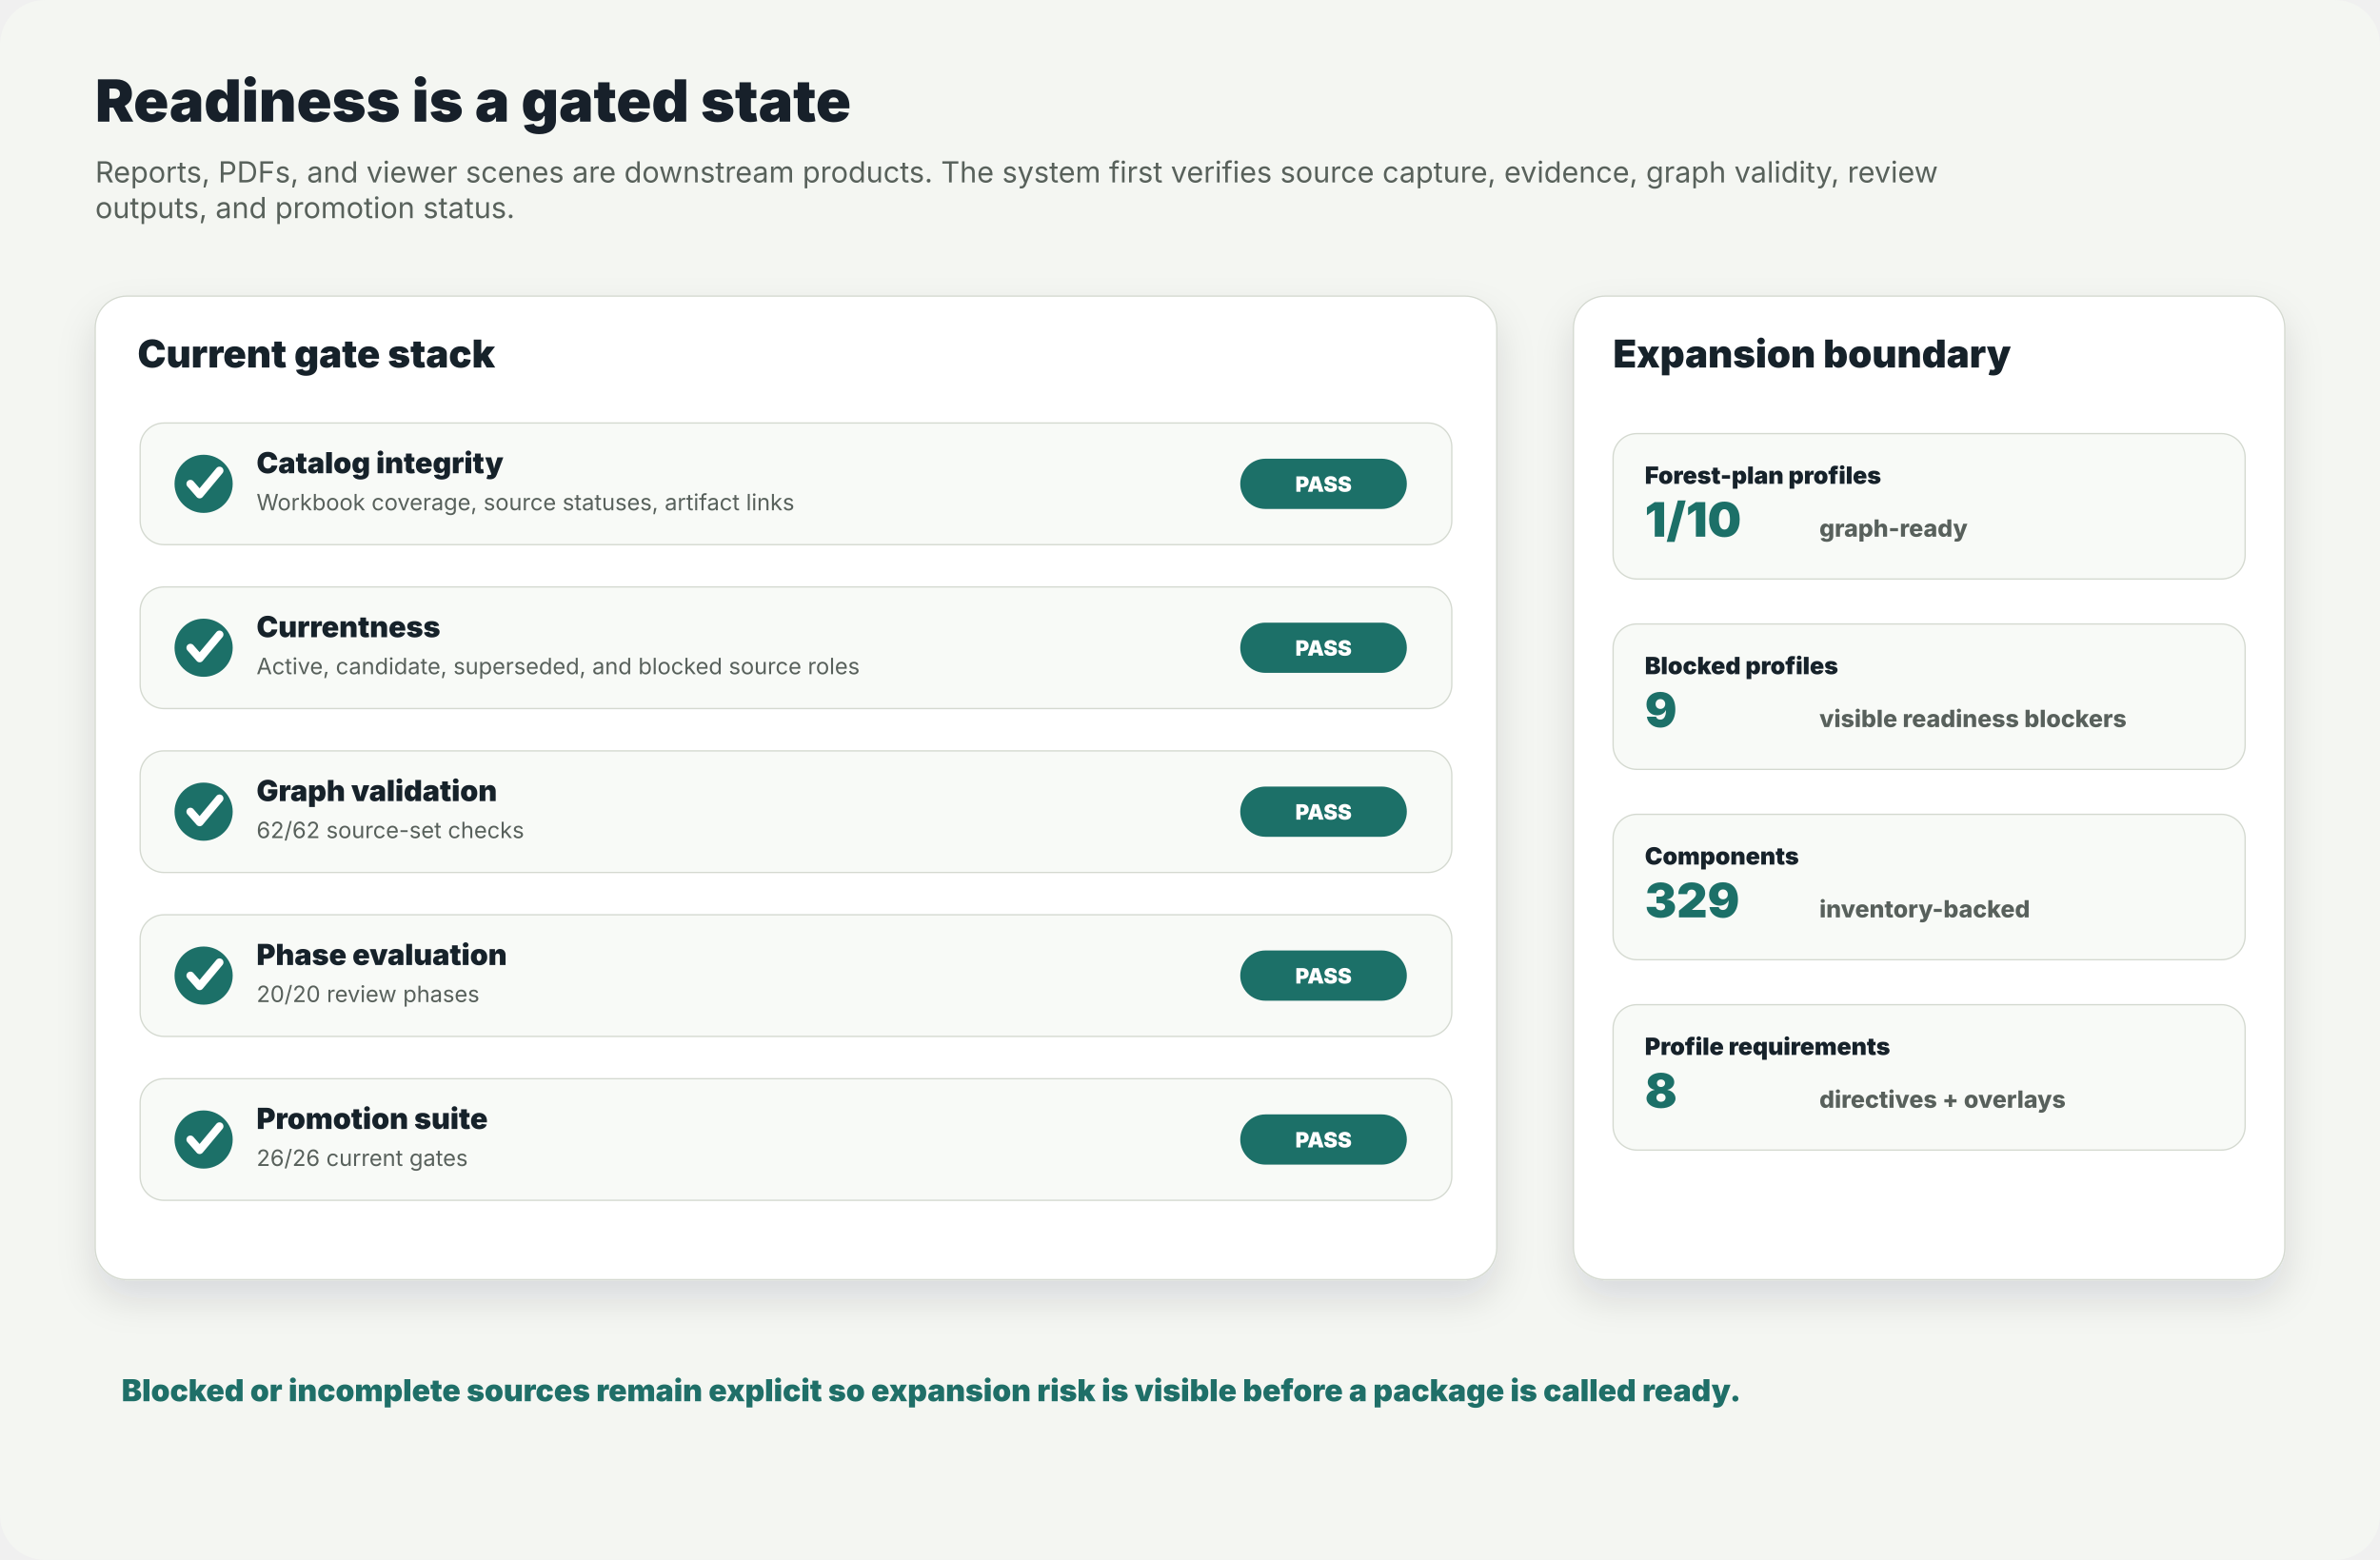
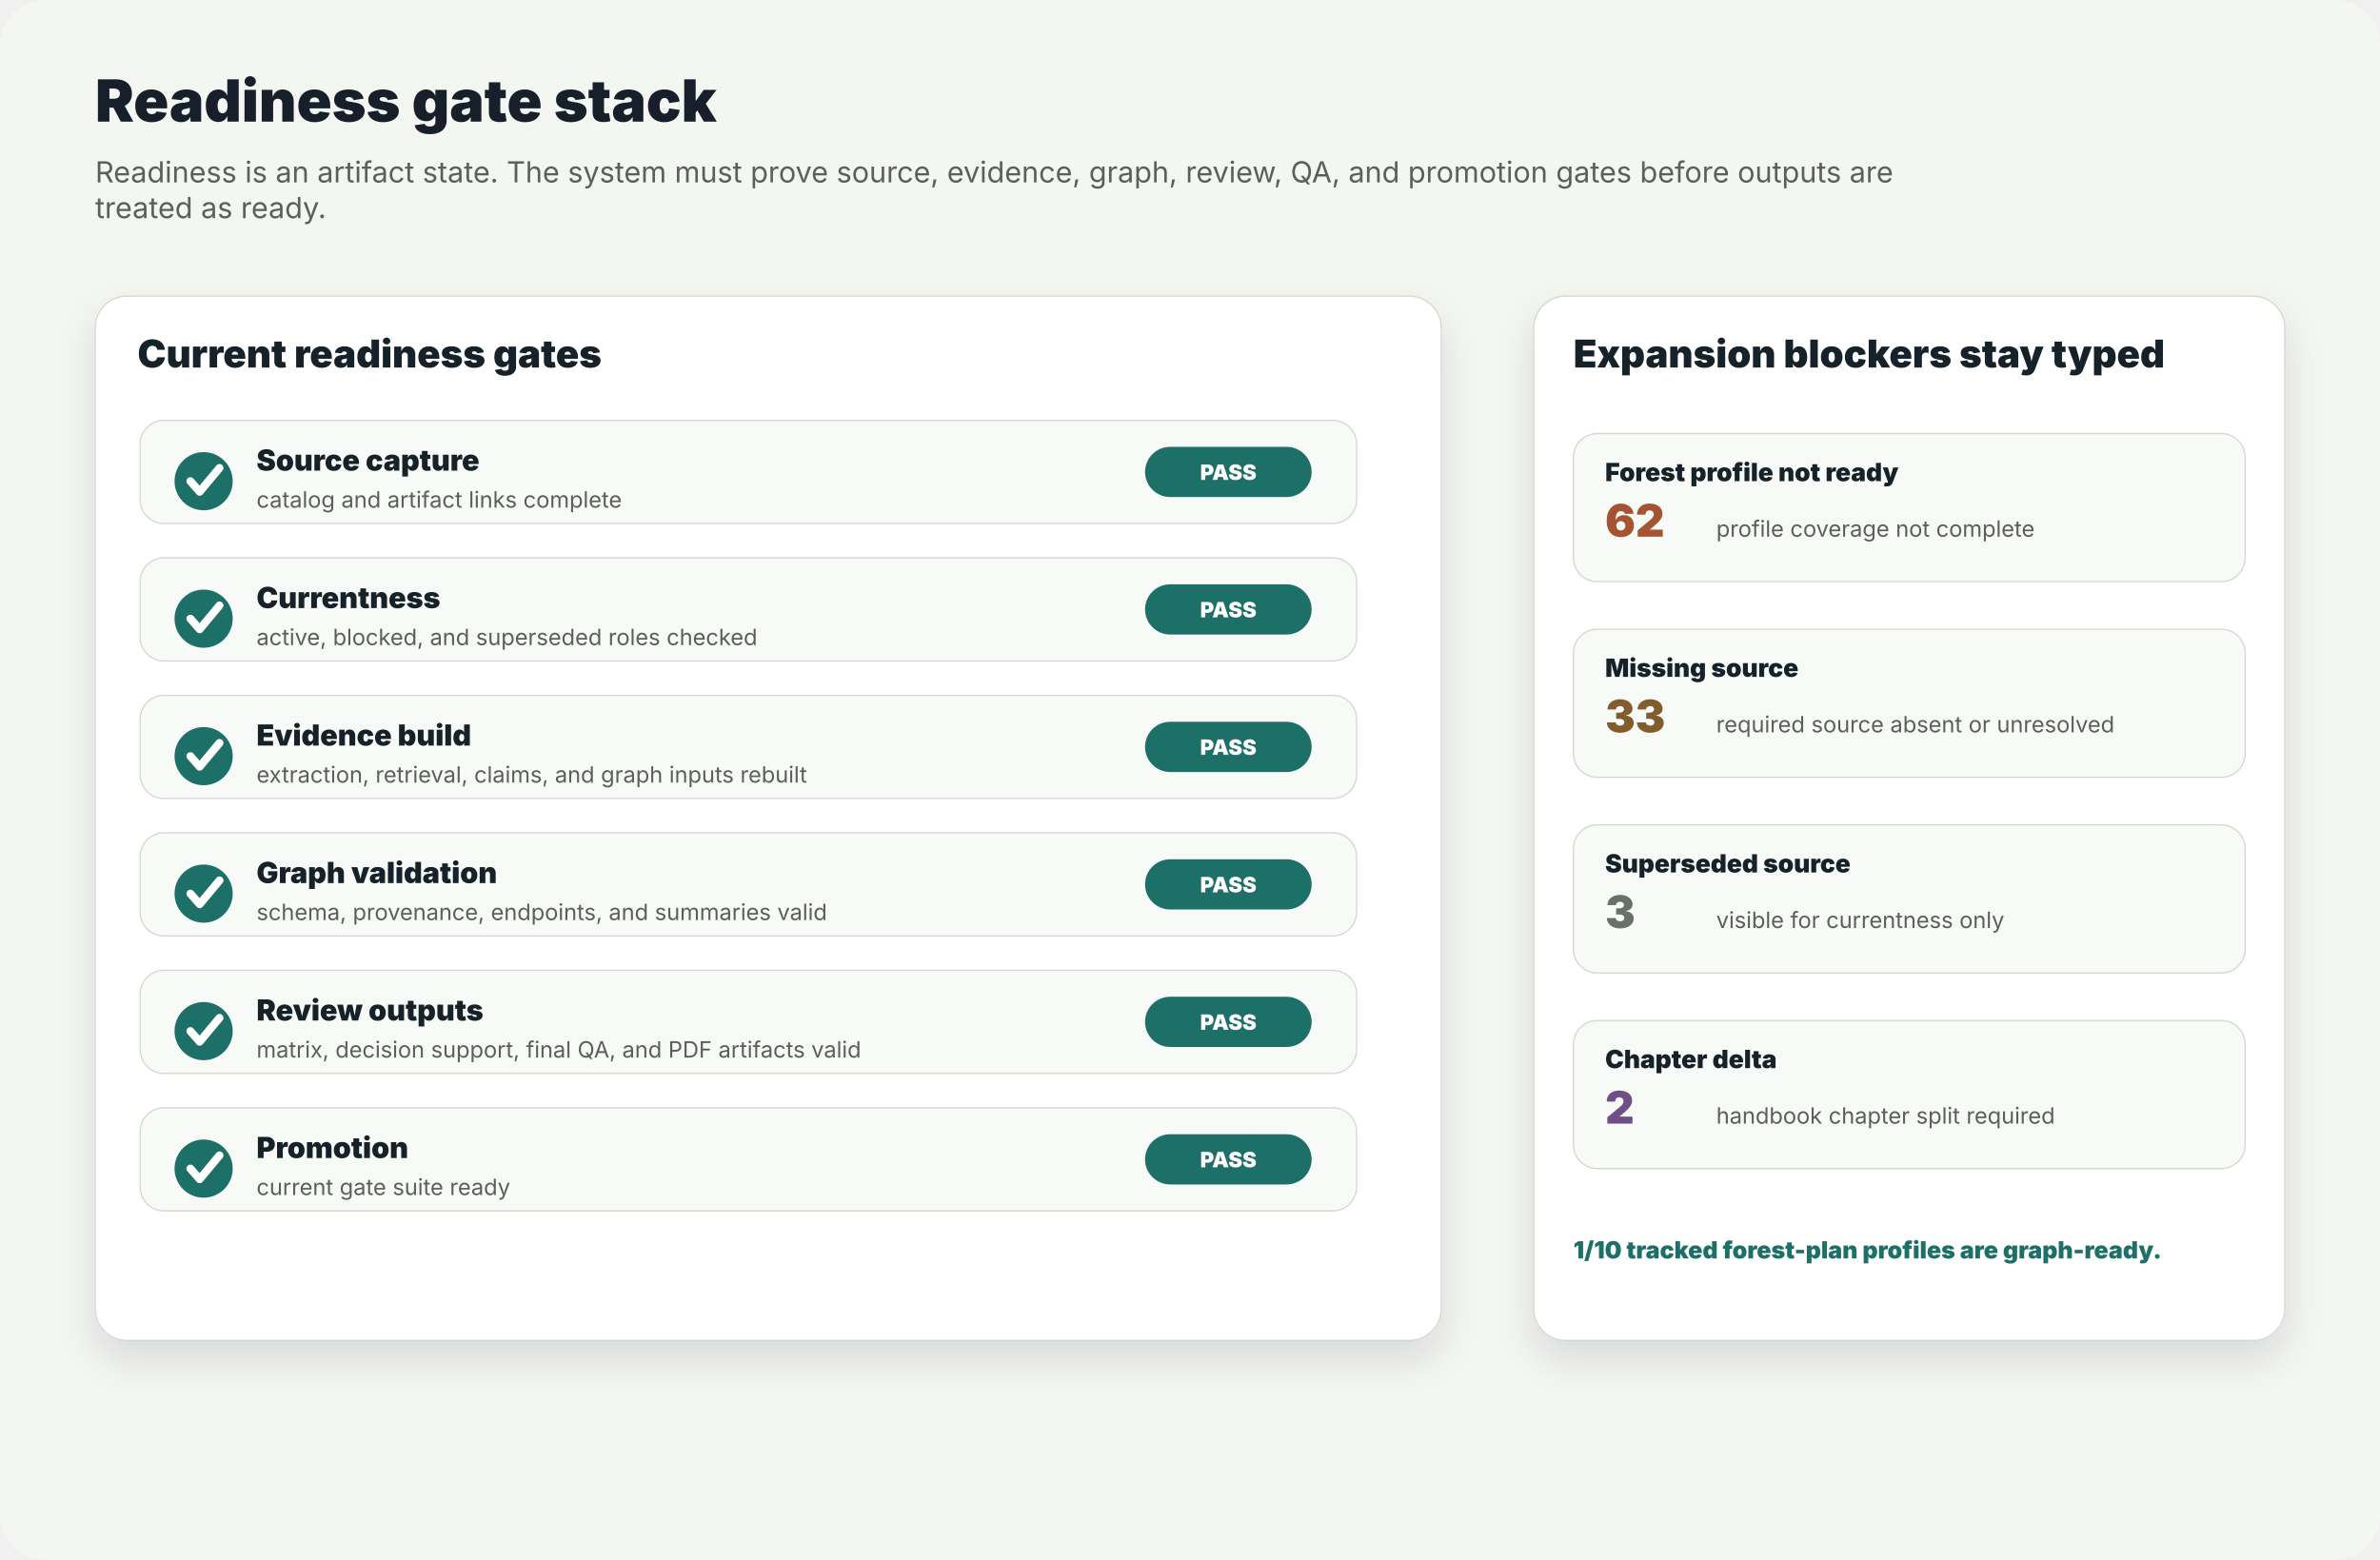
<svg xmlns="http://www.w3.org/2000/svg" width="1800" height="1180" viewBox="0 0 1800 1180" role="img" aria-label="Readiness gates and expansion boundary for the NEPA review system">
  <defs>
    <filter id="shadow" x="-20%" y="-20%" width="140%" height="140%">
      <feDropShadow dx="0" dy="14" stdDeviation="14" flood-color="#17202a" flood-opacity="0.12" />
    </filter>
    <marker id="arrow" viewBox="0 0 10 10" refX="9" refY="5" markerWidth="9" markerHeight="9" orient="auto-start-reverse">
      <path d="M 0 0 L 10 5 L 0 10 z" fill="#8b948d" />
    </marker>
  </defs>
  <rect width="1800" height="1180" rx="34" fill="#f4f6f2" />
-   <text x="72" y="92" font-family="Inter, Arial, sans-serif" font-size="44" font-weight="880" fill="#17202a">Readiness is a gated state</text>
-   <text x="72" y="138" text-anchor="start" font-family="Inter, Arial, sans-serif" font-size="22" fill="#58615b">Reports, PDFs, and viewer scenes are downstream products. The system first verifies source capture, evidence, graph validity, review</text>
-   <text x="72" y="165" text-anchor="start" font-family="Inter, Arial, sans-serif" font-size="22" fill="#58615b">outputs, and promotion status.</text>
+   <text x="72" y="92" font-family="Inter, Arial, sans-serif" font-size="44" font-weight="880" fill="#17202a">Readiness gate stack</text>
+   <text x="72" y="138" text-anchor="start" font-family="Inter, Arial, sans-serif" font-size="22" fill="#58615b">Readiness is an artifact state. The system must prove source, evidence, graph, review, QA, and promotion gates before outputs are</text>
+   <text x="72" y="165" text-anchor="start" font-family="Inter, Arial, sans-serif" font-size="22" fill="#58615b">treated as ready.</text>
  <g transform="translate(72 224)" filter="url(#shadow)">
-     <rect width="1060" height="744" rx="24" fill="#ffffff" stroke="#d4d9d0" />
-     <text x="32" y="54" font-family="Inter, Arial, sans-serif" font-size="29" font-weight="880" fill="#17202a">Current gate stack</text>
-     <g transform="translate(34 96)">
-       <rect width="992" height="92" rx="18" fill="#f8faf7" stroke="#d4d9d0" />
+     <rect width="1018" height="790" rx="24" fill="#ffffff" stroke="#d4d9d0" />
+     <text x="32" y="54" font-family="Inter, Arial, sans-serif" font-size="29" font-weight="880" fill="#17202a">Current readiness gates</text>
+     <g transform="translate(34 94)">
+       <rect width="920" height="78" rx="18" fill="#f8faf7" stroke="#d4d9d0" />
      <circle cx="48" cy="46" r="22" fill="#1f6f68" />
      <path d="M 38 46 L 45 54 L 60 36" fill="none" stroke="#ffffff" stroke-width="6" stroke-linecap="round" stroke-linejoin="round" />
-       <text x="88" y="38" font-family="Inter, Arial, sans-serif" font-size="22" font-weight="870" fill="#17202a">Catalog integrity</text>
-       <text x="88" y="66" font-family="Inter, Arial, sans-serif" font-size="17" fill="#58615b">Workbook coverage, source statuses, artifact links</text>
-       <rect x="832" y="27" width="126" height="38" rx="19" fill="#1f6f68" />
-       <text x="895" y="52" text-anchor="middle" font-family="Inter, Arial, sans-serif" font-size="16" font-weight="850" fill="#ffffff">PASS</text>
+       <text x="88" y="38" font-family="Inter, Arial, sans-serif" font-size="22" font-weight="870" fill="#17202a">Source capture</text>
+       <text x="88" y="66" font-family="Inter, Arial, sans-serif" font-size="17" fill="#58615b">catalog and artifact links complete</text>
+       <rect x="760" y="20" width="126" height="38" rx="19" fill="#1f6f68" />
+       <text x="823" y="45" text-anchor="middle" font-family="Inter, Arial, sans-serif" font-size="16" font-weight="850" fill="#ffffff">PASS</text>
    </g>
-     <g transform="translate(34 220)">
-       <rect width="992" height="92" rx="18" fill="#f8faf7" stroke="#d4d9d0" />
+     <g transform="translate(34 198)">
+       <rect width="920" height="78" rx="18" fill="#f8faf7" stroke="#d4d9d0" />
      <circle cx="48" cy="46" r="22" fill="#1f6f68" />
      <path d="M 38 46 L 45 54 L 60 36" fill="none" stroke="#ffffff" stroke-width="6" stroke-linecap="round" stroke-linejoin="round" />
      <text x="88" y="38" font-family="Inter, Arial, sans-serif" font-size="22" font-weight="870" fill="#17202a">Currentness</text>
-       <text x="88" y="66" font-family="Inter, Arial, sans-serif" font-size="17" fill="#58615b">Active, candidate, superseded, and blocked source roles</text>
-       <rect x="832" y="27" width="126" height="38" rx="19" fill="#1f6f68" />
-       <text x="895" y="52" text-anchor="middle" font-family="Inter, Arial, sans-serif" font-size="16" font-weight="850" fill="#ffffff">PASS</text>
+       <text x="88" y="66" font-family="Inter, Arial, sans-serif" font-size="17" fill="#58615b">active, blocked, and superseded roles checked</text>
+       <rect x="760" y="20" width="126" height="38" rx="19" fill="#1f6f68" />
+       <text x="823" y="45" text-anchor="middle" font-family="Inter, Arial, sans-serif" font-size="16" font-weight="850" fill="#ffffff">PASS</text>
    </g>
-     <g transform="translate(34 344)">
-       <rect width="992" height="92" rx="18" fill="#f8faf7" stroke="#d4d9d0" />
+     <g transform="translate(34 302)">
+       <rect width="920" height="78" rx="18" fill="#f8faf7" stroke="#d4d9d0" />
+       <circle cx="48" cy="46" r="22" fill="#1f6f68" />
+       <path d="M 38 46 L 45 54 L 60 36" fill="none" stroke="#ffffff" stroke-width="6" stroke-linecap="round" stroke-linejoin="round" />
+       <text x="88" y="38" font-family="Inter, Arial, sans-serif" font-size="22" font-weight="870" fill="#17202a">Evidence build</text>
+       <text x="88" y="66" font-family="Inter, Arial, sans-serif" font-size="17" fill="#58615b">extraction, retrieval, claims, and graph inputs rebuilt</text>
+       <rect x="760" y="20" width="126" height="38" rx="19" fill="#1f6f68" />
+       <text x="823" y="45" text-anchor="middle" font-family="Inter, Arial, sans-serif" font-size="16" font-weight="850" fill="#ffffff">PASS</text>
+     </g>
+     <g transform="translate(34 406)">
+       <rect width="920" height="78" rx="18" fill="#f8faf7" stroke="#d4d9d0" />
      <circle cx="48" cy="46" r="22" fill="#1f6f68" />
      <path d="M 38 46 L 45 54 L 60 36" fill="none" stroke="#ffffff" stroke-width="6" stroke-linecap="round" stroke-linejoin="round" />
      <text x="88" y="38" font-family="Inter, Arial, sans-serif" font-size="22" font-weight="870" fill="#17202a">Graph validation</text>
-       <text x="88" y="66" font-family="Inter, Arial, sans-serif" font-size="17" fill="#58615b">62/62 source-set checks</text>
-       <rect x="832" y="27" width="126" height="38" rx="19" fill="#1f6f68" />
-       <text x="895" y="52" text-anchor="middle" font-family="Inter, Arial, sans-serif" font-size="16" font-weight="850" fill="#ffffff">PASS</text>
+       <text x="88" y="66" font-family="Inter, Arial, sans-serif" font-size="17" fill="#58615b">schema, provenance, endpoints, and summaries valid</text>
+       <rect x="760" y="20" width="126" height="38" rx="19" fill="#1f6f68" />
+       <text x="823" y="45" text-anchor="middle" font-family="Inter, Arial, sans-serif" font-size="16" font-weight="850" fill="#ffffff">PASS</text>
    </g>
-     <g transform="translate(34 468)">
-       <rect width="992" height="92" rx="18" fill="#f8faf7" stroke="#d4d9d0" />
+     <g transform="translate(34 510)">
+       <rect width="920" height="78" rx="18" fill="#f8faf7" stroke="#d4d9d0" />
      <circle cx="48" cy="46" r="22" fill="#1f6f68" />
      <path d="M 38 46 L 45 54 L 60 36" fill="none" stroke="#ffffff" stroke-width="6" stroke-linecap="round" stroke-linejoin="round" />
-       <text x="88" y="38" font-family="Inter, Arial, sans-serif" font-size="22" font-weight="870" fill="#17202a">Phase evaluation</text>
-       <text x="88" y="66" font-family="Inter, Arial, sans-serif" font-size="17" fill="#58615b">20/20 review phases</text>
-       <rect x="832" y="27" width="126" height="38" rx="19" fill="#1f6f68" />
-       <text x="895" y="52" text-anchor="middle" font-family="Inter, Arial, sans-serif" font-size="16" font-weight="850" fill="#ffffff">PASS</text>
+       <text x="88" y="38" font-family="Inter, Arial, sans-serif" font-size="22" font-weight="870" fill="#17202a">Review outputs</text>
+       <text x="88" y="66" font-family="Inter, Arial, sans-serif" font-size="17" fill="#58615b">matrix, decision support, final QA, and PDF artifacts valid</text>
+       <rect x="760" y="20" width="126" height="38" rx="19" fill="#1f6f68" />
+       <text x="823" y="45" text-anchor="middle" font-family="Inter, Arial, sans-serif" font-size="16" font-weight="850" fill="#ffffff">PASS</text>
    </g>
-     <g transform="translate(34 592)">
-       <rect width="992" height="92" rx="18" fill="#f8faf7" stroke="#d4d9d0" />
+     <g transform="translate(34 614)">
+       <rect width="920" height="78" rx="18" fill="#f8faf7" stroke="#d4d9d0" />
      <circle cx="48" cy="46" r="22" fill="#1f6f68" />
      <path d="M 38 46 L 45 54 L 60 36" fill="none" stroke="#ffffff" stroke-width="6" stroke-linecap="round" stroke-linejoin="round" />
-       <text x="88" y="38" font-family="Inter, Arial, sans-serif" font-size="22" font-weight="870" fill="#17202a">Promotion suite</text>
-       <text x="88" y="66" font-family="Inter, Arial, sans-serif" font-size="17" fill="#58615b">26/26 current gates</text>
-       <rect x="832" y="27" width="126" height="38" rx="19" fill="#1f6f68" />
-       <text x="895" y="52" text-anchor="middle" font-family="Inter, Arial, sans-serif" font-size="16" font-weight="850" fill="#ffffff">PASS</text>
+       <text x="88" y="38" font-family="Inter, Arial, sans-serif" font-size="22" font-weight="870" fill="#17202a">Promotion</text>
+       <text x="88" y="66" font-family="Inter, Arial, sans-serif" font-size="17" fill="#58615b">current gate suite ready</text>
+       <rect x="760" y="20" width="126" height="38" rx="19" fill="#1f6f68" />
+       <text x="823" y="45" text-anchor="middle" font-family="Inter, Arial, sans-serif" font-size="16" font-weight="850" fill="#ffffff">PASS</text>
    </g>
  </g>
-   <g transform="translate(1190 224)" filter="url(#shadow)">
-     <rect width="538" height="744" rx="24" fill="#ffffff" stroke="#d4d9d0" />
-     <text x="30" y="54" font-family="Inter, Arial, sans-serif" font-size="29" font-weight="880" fill="#17202a">Expansion boundary</text>
+   <g transform="translate(1160 224)" filter="url(#shadow)">
+     <rect width="568" height="790" rx="24" fill="#ffffff" stroke="#d4d9d0" />
+     <text x="30" y="54" font-family="Inter, Arial, sans-serif" font-size="29" font-weight="880" fill="#17202a">Expansion blockers stay typed</text>
    <g transform="translate(30 104)">
-       <rect width="478" height="110" rx="18" fill="#f8faf7" stroke="#d4d9d0" />
-       <text x="24" y="38" font-family="Inter, Arial, sans-serif" font-size="18" font-weight="850" fill="#17202a">Forest-plan profiles</text>
-       <text x="24" y="78" font-family="Inter, Arial, sans-serif" font-size="36" font-weight="920" fill="#1f6f68">1/10</text>
-       <text x="156" y="78" font-family="Inter, Arial, sans-serif" font-size="18" font-weight="760" fill="#58615b">graph-ready</text>
+       <rect width="508" height="112" rx="18" fill="#f8faf7" stroke="#d4d9d0" />
+       <text x="24" y="36" font-family="Inter, Arial, sans-serif" font-size="19" font-weight="850" fill="#17202a">Forest profile not ready</text>
+       <text x="24" y="78" font-family="Inter, Arial, sans-serif" font-size="34" font-weight="920" fill="#a65332">62</text>
+       <text x="108" y="78" font-family="Inter, Arial, sans-serif" font-size="17" fill="#58615b">profile coverage not complete</text>
    </g>
-     <g transform="translate(30 248)">
-       <rect width="478" height="110" rx="18" fill="#f8faf7" stroke="#d4d9d0" />
-       <text x="24" y="38" font-family="Inter, Arial, sans-serif" font-size="18" font-weight="850" fill="#17202a">Blocked profiles</text>
-       <text x="24" y="78" font-family="Inter, Arial, sans-serif" font-size="36" font-weight="920" fill="#1f6f68">9</text>
-       <text x="156" y="78" font-family="Inter, Arial, sans-serif" font-size="18" font-weight="760" fill="#58615b">visible readiness blockers</text>
+     <g transform="translate(30 252)">
+       <rect width="508" height="112" rx="18" fill="#f8faf7" stroke="#d4d9d0" />
+       <text x="24" y="36" font-family="Inter, Arial, sans-serif" font-size="19" font-weight="850" fill="#17202a">Missing source</text>
+       <text x="24" y="78" font-family="Inter, Arial, sans-serif" font-size="34" font-weight="920" fill="#835b2f">33</text>
+       <text x="108" y="78" font-family="Inter, Arial, sans-serif" font-size="17" fill="#58615b">required source absent or unresolved</text>
    </g>
-     <g transform="translate(30 392)">
-       <rect width="478" height="110" rx="18" fill="#f8faf7" stroke="#d4d9d0" />
-       <text x="24" y="38" font-family="Inter, Arial, sans-serif" font-size="18" font-weight="850" fill="#17202a">Components</text>
-       <text x="24" y="78" font-family="Inter, Arial, sans-serif" font-size="36" font-weight="920" fill="#1f6f68">329</text>
-       <text x="156" y="78" font-family="Inter, Arial, sans-serif" font-size="18" font-weight="760" fill="#58615b">inventory-backed</text>
+     <g transform="translate(30 400)">
+       <rect width="508" height="112" rx="18" fill="#f8faf7" stroke="#d4d9d0" />
+       <text x="24" y="36" font-family="Inter, Arial, sans-serif" font-size="19" font-weight="850" fill="#17202a">Superseded source</text>
+       <text x="24" y="78" font-family="Inter, Arial, sans-serif" font-size="34" font-weight="920" fill="#68706a">3</text>
+       <text x="108" y="78" font-family="Inter, Arial, sans-serif" font-size="17" fill="#58615b">visible for currentness only</text>
    </g>
-     <g transform="translate(30 536)">
-       <rect width="478" height="110" rx="18" fill="#f8faf7" stroke="#d4d9d0" />
-       <text x="24" y="38" font-family="Inter, Arial, sans-serif" font-size="18" font-weight="850" fill="#17202a">Profile requirements</text>
-       <text x="24" y="78" font-family="Inter, Arial, sans-serif" font-size="36" font-weight="920" fill="#1f6f68">8</text>
-       <text x="156" y="78" font-family="Inter, Arial, sans-serif" font-size="18" font-weight="760" fill="#58615b">directives + overlays</text>
+     <g transform="translate(30 548)">
+       <rect width="508" height="112" rx="18" fill="#f8faf7" stroke="#d4d9d0" />
+       <text x="24" y="36" font-family="Inter, Arial, sans-serif" font-size="19" font-weight="850" fill="#17202a">Chapter delta</text>
+       <text x="24" y="78" font-family="Inter, Arial, sans-serif" font-size="34" font-weight="920" fill="#6f4f86">2</text>
+       <text x="108" y="78" font-family="Inter, Arial, sans-serif" font-size="17" fill="#58615b">handbook chapter split required</text>
    </g>
+     <text x="30" y="728" font-family="Inter, Arial, sans-serif" font-size="18" font-weight="850" fill="#1f6f68">1/10 tracked forest-plan profiles are graph-ready.</text>
  </g>
-   <text x="92" y="1060" font-family="Inter, Arial, sans-serif" font-size="23" font-weight="850" fill="#1f6f68">Blocked or incomplete sources remain explicit so expansion risk is visible before a package is called ready.</text>
</svg>
